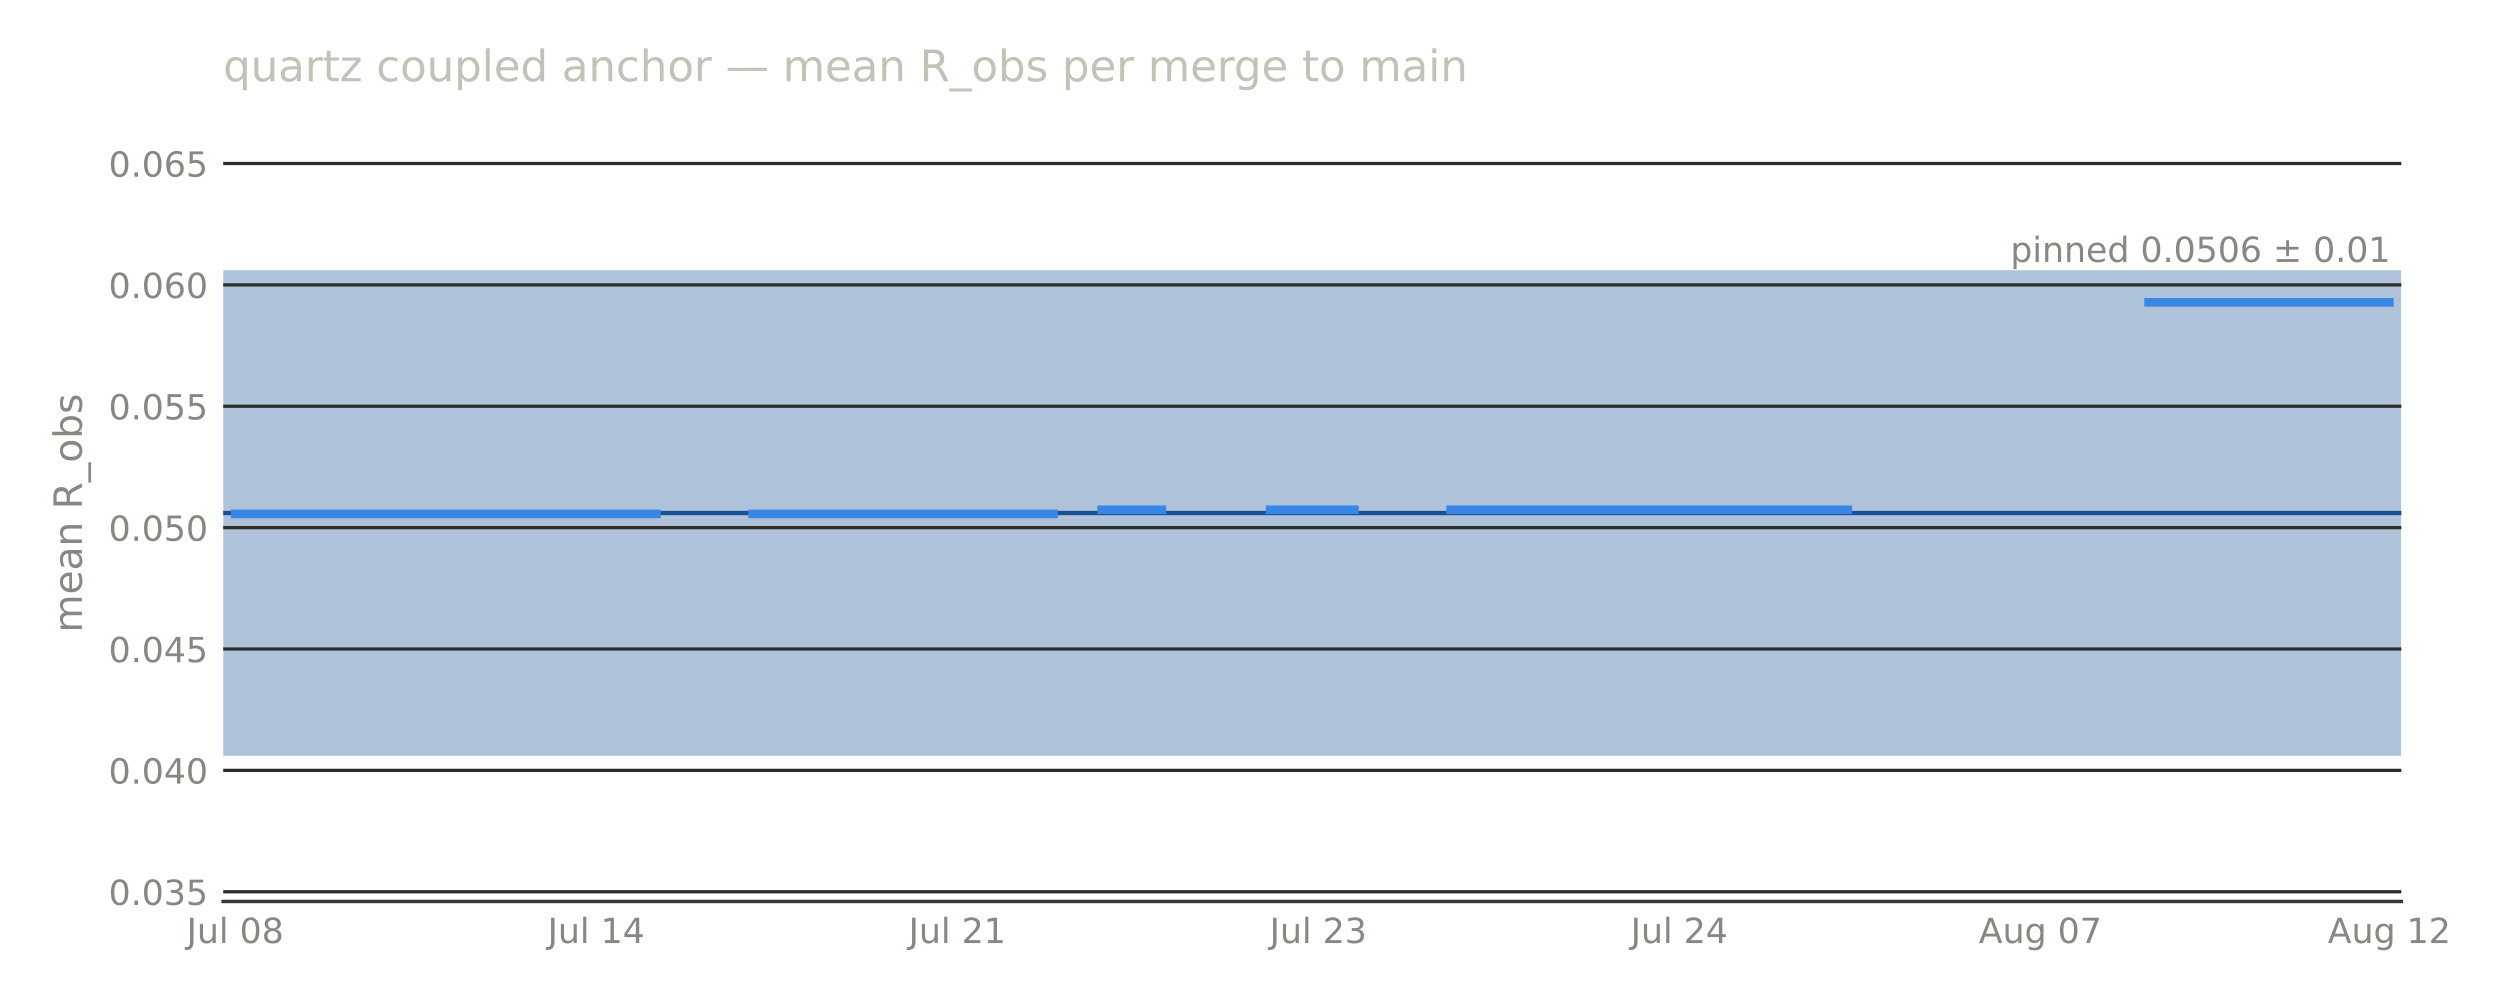
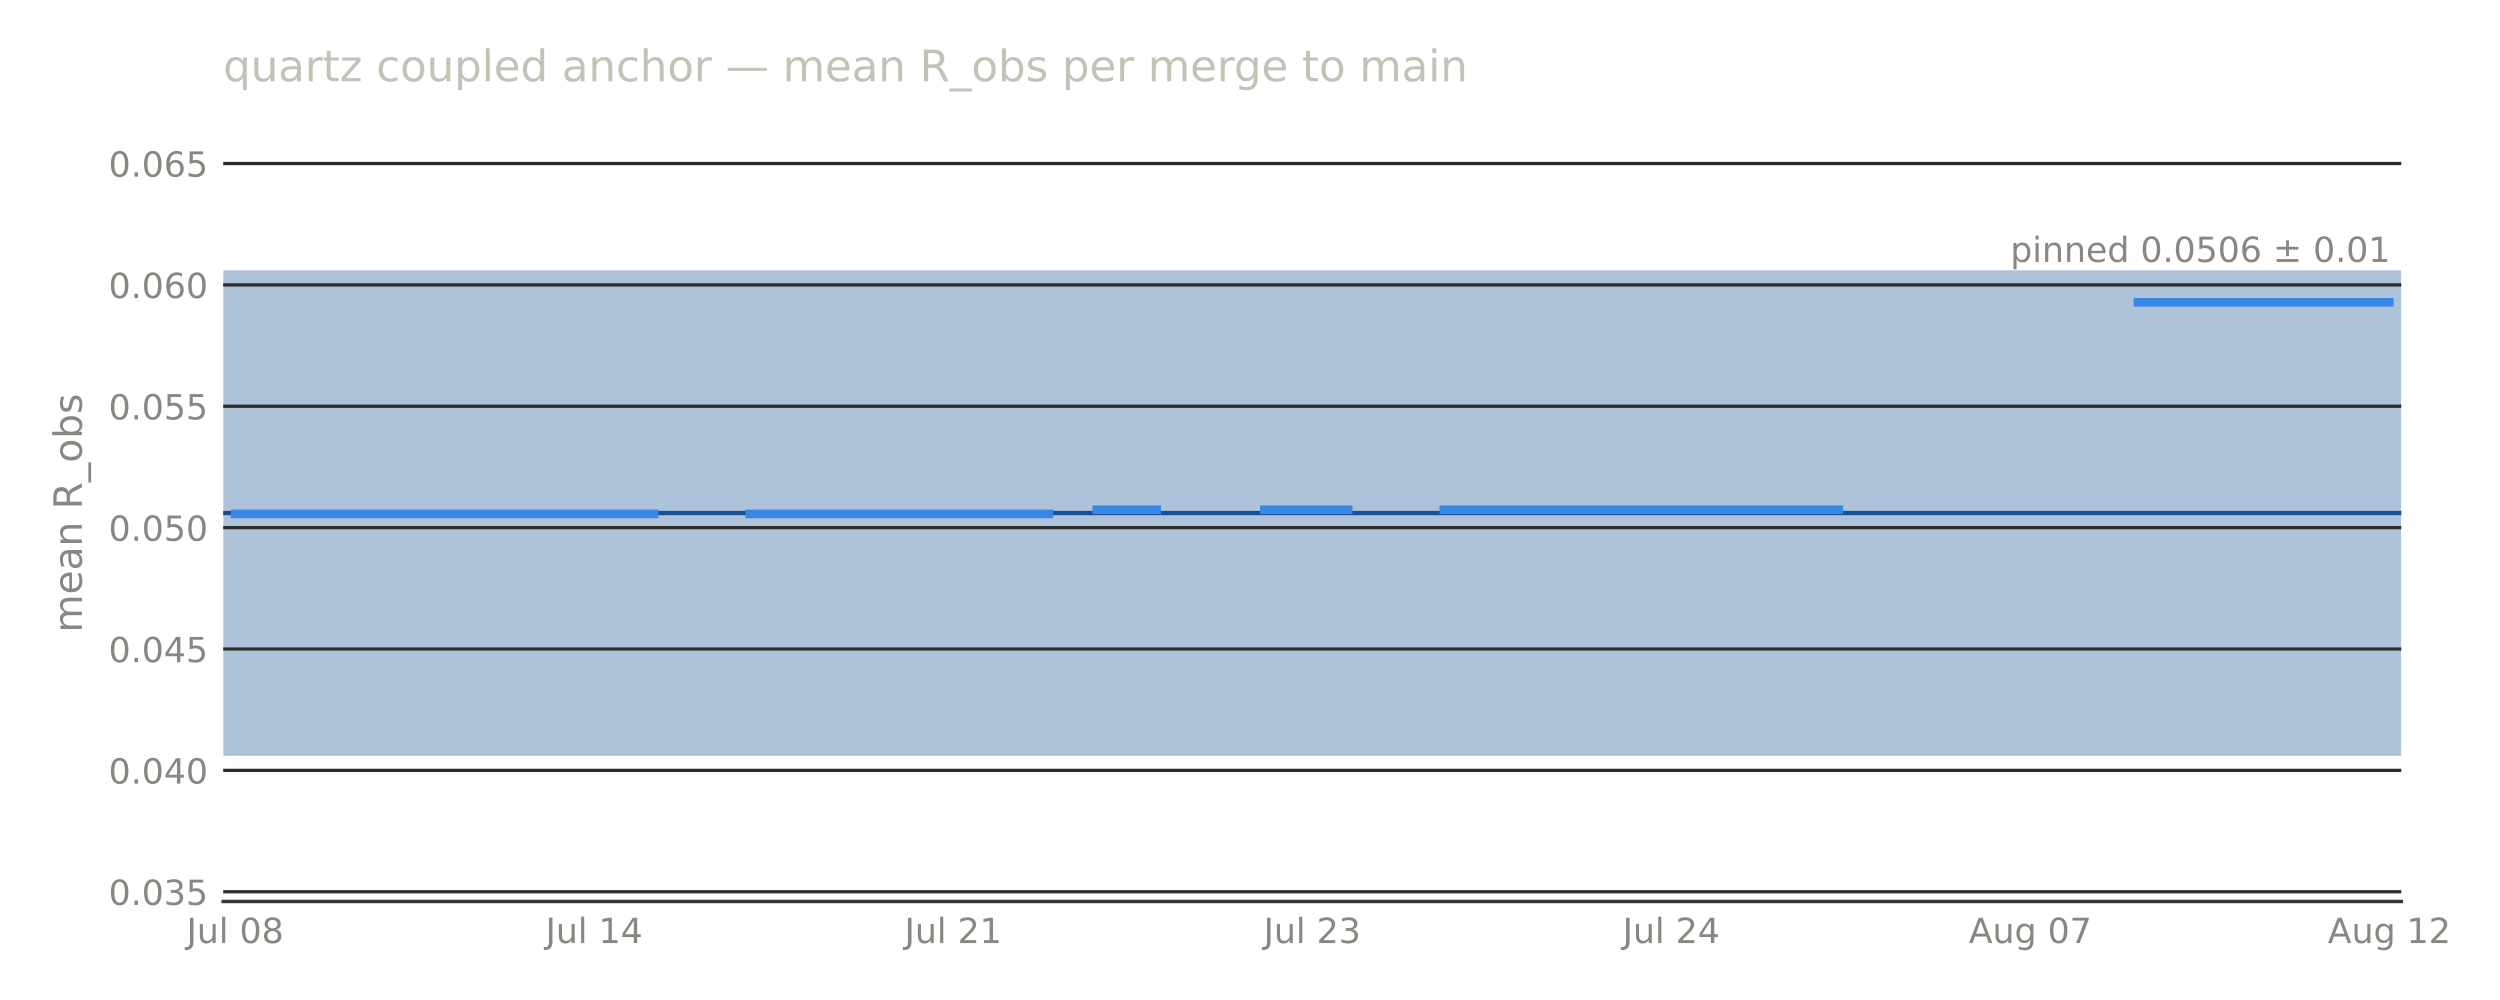
<svg xmlns="http://www.w3.org/2000/svg" width="576pt" height="230.4pt" viewBox="0 0 576 230.4" version="1.1">
  <defs>
    <style type="text/css">*{stroke-linejoin: round; stroke-linecap: butt}</style>
  </defs>
  <g id="figure_1">
    <g id="patch_1">
      <path d="M 0 230.4  L 576 230.4  L 576 0  L 0 0  L 0 230.4  z " style="fill: none; opacity: 0" />
    </g>
    <g id="axes_1">
      <g id="patch_2">
-         <path d="M 51.422 207.698  L 553.266 207.698  L 553.266 28.72  L 51.422 28.72  L 51.422 207.698  z " style="fill: none" />
+         <path d="M 51.422 207.698  L 553.253 207.698  L 553.253 28.72  L 51.422 28.72  L 51.422 207.698  z " style="fill: none" />
      </g>
      <g id="patch_3">
-         <path d="M 51.422 174.14  L 553.266 174.14  L 553.266 62.278  L 51.422 62.278  z " clip-path="url(#p493a76c598)" style="fill: #184f95; opacity: 0.35" />
+         <path d="M 51.422 174.14  L 553.253 174.14  L 553.253 62.278  L 51.422 62.278  z " clip-path="url(#p7bf88b85b4)" style="fill: #184f95; opacity: 0.35" />
      </g>
      <g id="matplotlib.axis_1">
        <g id="xtick_1">
          <g id="line2d_1" />
          <g id="text_1">
-             <text style="font-size: 8px; font-family: 'DejaVu Sans', 'Bitstream Vera Sans', 'Computer Modern Sans Serif', 'Lucida Grande', 'Verdana', 'Geneva', 'Lucid', 'Arial', 'Helvetica', 'Avant Garde', sans-serif; text-anchor: middle; fill: #898781" x="54.195" y="217.277" transform="rotate(-0 54.19473 217.2769)">Jul 08</text>
+             <text style="font-size: 8px; font-family: 'DejaVu Sans', 'Bitstream Vera Sans', 'Computer Modern Sans Serif', 'Lucida Grande', 'Verdana', 'Geneva', 'Lucid', 'Arial', 'Helvetica', 'Avant Garde', sans-serif; text-anchor: middle; fill: #898781" x="54.179" y="217.277" transform="rotate(-0 54.17942 217.2769)">Jul 08</text>
          </g>
        </g>
        <g id="xtick_2">
          <g id="line2d_2" />
          <g id="text_2">
-             <text style="font-size: 8px; font-family: 'DejaVu Sans', 'Bitstream Vera Sans', 'Computer Modern Sans Serif', 'Lucida Grande', 'Verdana', 'Geneva', 'Lucid', 'Arial', 'Helvetica', 'Avant Garde', sans-serif; text-anchor: middle; fill: #898781" x="137.373" y="217.277" transform="rotate(-0 137.3733 217.2769)">Jul 14</text>
+             <text style="font-size: 8px; font-family: 'DejaVu Sans', 'Bitstream Vera Sans', 'Computer Modern Sans Serif', 'Lucida Grande', 'Verdana', 'Geneva', 'Lucid', 'Arial', 'Helvetica', 'Avant Garde', sans-serif; text-anchor: middle; fill: #898781" x="136.899" y="217.277" transform="rotate(-0 136.8988 217.2769)">Jul 14</text>
          </g>
        </g>
        <g id="xtick_3">
          <g id="line2d_3" />
          <g id="text_3">
-             <text style="font-size: 8px; font-family: 'DejaVu Sans', 'Bitstream Vera Sans', 'Computer Modern Sans Serif', 'Lucida Grande', 'Verdana', 'Geneva', 'Lucid', 'Arial', 'Helvetica', 'Avant Garde', sans-serif; text-anchor: middle; fill: #898781" x="220.552" y="217.277" transform="rotate(-0 220.5519 217.2769)">Jul 21</text>
+             <text style="font-size: 8px; font-family: 'DejaVu Sans', 'Bitstream Vera Sans', 'Computer Modern Sans Serif', 'Lucida Grande', 'Verdana', 'Geneva', 'Lucid', 'Arial', 'Helvetica', 'Avant Garde', sans-serif; text-anchor: middle; fill: #898781" x="219.618" y="217.277" transform="rotate(-0 219.6181 217.2769)">Jul 21</text>
          </g>
        </g>
        <g id="xtick_4">
          <g id="line2d_4" />
          <g id="text_4">
-             <text style="font-size: 8px; font-family: 'DejaVu Sans', 'Bitstream Vera Sans', 'Computer Modern Sans Serif', 'Lucida Grande', 'Verdana', 'Geneva', 'Lucid', 'Arial', 'Helvetica', 'Avant Garde', sans-serif; text-anchor: middle; fill: #898781" x="303.731" y="217.277" transform="rotate(-0 303.7305 217.2769)">Jul 23</text>
+             <text style="font-size: 8px; font-family: 'DejaVu Sans', 'Bitstream Vera Sans', 'Computer Modern Sans Serif', 'Lucida Grande', 'Verdana', 'Geneva', 'Lucid', 'Arial', 'Helvetica', 'Avant Garde', sans-serif; text-anchor: middle; fill: #898781" x="302.337" y="217.277" transform="rotate(-0 302.3374 217.2769)">Jul 23</text>
          </g>
        </g>
        <g id="xtick_5">
          <g id="line2d_5" />
          <g id="text_5">
-             <text style="font-size: 8px; font-family: 'DejaVu Sans', 'Bitstream Vera Sans', 'Computer Modern Sans Serif', 'Lucida Grande', 'Verdana', 'Geneva', 'Lucid', 'Arial', 'Helvetica', 'Avant Garde', sans-serif; text-anchor: middle; fill: #898781" x="386.909" y="217.277" transform="rotate(-0 386.9091 217.2769)">Jul 24</text>
+             <text style="font-size: 8px; font-family: 'DejaVu Sans', 'Bitstream Vera Sans', 'Computer Modern Sans Serif', 'Lucida Grande', 'Verdana', 'Geneva', 'Lucid', 'Arial', 'Helvetica', 'Avant Garde', sans-serif; text-anchor: middle; fill: #898781" x="385.057" y="217.277" transform="rotate(-0 385.0568 217.2769)">Jul 24</text>
          </g>
        </g>
        <g id="xtick_6">
          <g id="line2d_6" />
          <g id="text_6">
-             <text style="font-size: 8px; font-family: 'DejaVu Sans', 'Bitstream Vera Sans', 'Computer Modern Sans Serif', 'Lucida Grande', 'Verdana', 'Geneva', 'Lucid', 'Arial', 'Helvetica', 'Avant Garde', sans-serif; text-anchor: middle; fill: #898781" x="470.088" y="217.276" transform="rotate(-0 470.0877 217.2763)">Aug 07</text>
+             <text style="font-size: 8px; font-family: 'DejaVu Sans', 'Bitstream Vera Sans', 'Computer Modern Sans Serif', 'Lucida Grande', 'Verdana', 'Geneva', 'Lucid', 'Arial', 'Helvetica', 'Avant Garde', sans-serif; text-anchor: middle; fill: #898781" x="467.776" y="217.276" transform="rotate(-0 467.7761 217.2763)">Aug 07</text>
          </g>
        </g>
        <g id="xtick_7">
          <g id="line2d_7" />
          <g id="text_7">
-             <text style="font-size: 8px; font-family: 'DejaVu Sans', 'Bitstream Vera Sans', 'Computer Modern Sans Serif', 'Lucida Grande', 'Verdana', 'Geneva', 'Lucid', 'Arial', 'Helvetica', 'Avant Garde', sans-serif; text-anchor: middle; fill: #898781" x="550.494" y="217.276" transform="rotate(-0 550.4937 217.2763)">Aug 12</text>
+             <text style="font-size: 8px; font-family: 'DejaVu Sans', 'Bitstream Vera Sans', 'Computer Modern Sans Serif', 'Lucida Grande', 'Verdana', 'Geneva', 'Lucid', 'Arial', 'Helvetica', 'Avant Garde', sans-serif; text-anchor: middle; fill: #898781" x="550.495" y="217.276" transform="rotate(-0 550.4954 217.2763)">Aug 12</text>
          </g>
        </g>
      </g>
      <g id="matplotlib.axis_2">
        <g id="ytick_1">
          <g id="line2d_8">
-             <path d="M 51.422 205.461  L 553.266 205.461  " clip-path="url(#p493a76c598)" style="fill: none; stroke: #2c2c2a; stroke-width: 0.75; stroke-linecap: square" />
+             <path d="M 51.422 205.461  L 553.253 205.461  " clip-path="url(#p7bf88b85b4)" style="fill: none; stroke: #2c2c2a; stroke-width: 0.75; stroke-linecap: square" />
          </g>
          <g id="line2d_9" />
          <g id="text_8">
            <text style="font-size: 8px; font-family: 'DejaVu Sans', 'Bitstream Vera Sans', 'Computer Modern Sans Serif', 'Lucida Grande', 'Verdana', 'Geneva', 'Lucid', 'Arial', 'Helvetica', 'Avant Garde', sans-serif; text-anchor: end; fill: #898781" x="47.922" y="208.5" transform="rotate(-0 47.92211 208.5)">0.035</text>
          </g>
        </g>
        <g id="ytick_2">
          <g id="line2d_10">
-             <path d="M 51.422 177.496  L 553.266 177.496  " clip-path="url(#p493a76c598)" style="fill: none; stroke: #2c2c2a; stroke-width: 0.75; stroke-linecap: square" />
+             <path d="M 51.422 177.496  L 553.253 177.496  " clip-path="url(#p7bf88b85b4)" style="fill: none; stroke: #2c2c2a; stroke-width: 0.75; stroke-linecap: square" />
          </g>
          <g id="line2d_11" />
          <g id="text_9">
            <text style="font-size: 8px; font-family: 'DejaVu Sans', 'Bitstream Vera Sans', 'Computer Modern Sans Serif', 'Lucida Grande', 'Verdana', 'Geneva', 'Lucid', 'Arial', 'Helvetica', 'Avant Garde', sans-serif; text-anchor: end; fill: #898781" x="47.922" y="180.535" transform="rotate(-0 47.92211 180.5346)">0.040</text>
          </g>
        </g>
        <g id="ytick_3">
          <g id="line2d_12">
-             <path d="M 51.422 149.53  L 553.266 149.53  " clip-path="url(#p493a76c598)" style="fill: none; stroke: #2c2c2a; stroke-width: 0.75; stroke-linecap: square" />
+             <path d="M 51.422 149.53  L 553.253 149.53  " clip-path="url(#p7bf88b85b4)" style="fill: none; stroke: #2c2c2a; stroke-width: 0.75; stroke-linecap: square" />
          </g>
          <g id="line2d_13" />
          <g id="text_10">
            <text style="font-size: 8px; font-family: 'DejaVu Sans', 'Bitstream Vera Sans', 'Computer Modern Sans Serif', 'Lucida Grande', 'Verdana', 'Geneva', 'Lucid', 'Arial', 'Helvetica', 'Avant Garde', sans-serif; text-anchor: end; fill: #898781" x="47.922" y="152.569" transform="rotate(-0 47.92211 152.5693)">0.045</text>
          </g>
        </g>
        <g id="ytick_4">
          <g id="line2d_14">
-             <path d="M 51.422 121.565  L 553.266 121.565  " clip-path="url(#p493a76c598)" style="fill: none; stroke: #2c2c2a; stroke-width: 0.75; stroke-linecap: square" />
+             <path d="M 51.422 121.565  L 553.253 121.565  " clip-path="url(#p7bf88b85b4)" style="fill: none; stroke: #2c2c2a; stroke-width: 0.75; stroke-linecap: square" />
          </g>
          <g id="line2d_15" />
          <g id="text_11">
            <text style="font-size: 8px; font-family: 'DejaVu Sans', 'Bitstream Vera Sans', 'Computer Modern Sans Serif', 'Lucida Grande', 'Verdana', 'Geneva', 'Lucid', 'Arial', 'Helvetica', 'Avant Garde', sans-serif; text-anchor: end; fill: #898781" x="47.922" y="124.604" transform="rotate(-0 47.92211 124.604)">0.050</text>
          </g>
        </g>
        <g id="ytick_5">
          <g id="line2d_16">
-             <path d="M 51.422 93.6  L 553.266 93.6  " clip-path="url(#p493a76c598)" style="fill: none; stroke: #2c2c2a; stroke-width: 0.75; stroke-linecap: square" />
+             <path d="M 51.422 93.6  L 553.253 93.6  " clip-path="url(#p7bf88b85b4)" style="fill: none; stroke: #2c2c2a; stroke-width: 0.75; stroke-linecap: square" />
          </g>
          <g id="line2d_17" />
          <g id="text_12">
            <text style="font-size: 8px; font-family: 'DejaVu Sans', 'Bitstream Vera Sans', 'Computer Modern Sans Serif', 'Lucida Grande', 'Verdana', 'Geneva', 'Lucid', 'Arial', 'Helvetica', 'Avant Garde', sans-serif; text-anchor: end; fill: #898781" x="47.922" y="96.639" transform="rotate(-0 47.92211 96.63863)">0.055</text>
          </g>
        </g>
        <g id="ytick_6">
          <g id="line2d_18">
-             <path d="M 51.422 65.634  L 553.266 65.634  " clip-path="url(#p493a76c598)" style="fill: none; stroke: #2c2c2a; stroke-width: 0.75; stroke-linecap: square" />
+             <path d="M 51.422 65.634  L 553.253 65.634  " clip-path="url(#p7bf88b85b4)" style="fill: none; stroke: #2c2c2a; stroke-width: 0.75; stroke-linecap: square" />
          </g>
          <g id="line2d_19" />
          <g id="text_13">
            <text style="font-size: 8px; font-family: 'DejaVu Sans', 'Bitstream Vera Sans', 'Computer Modern Sans Serif', 'Lucida Grande', 'Verdana', 'Geneva', 'Lucid', 'Arial', 'Helvetica', 'Avant Garde', sans-serif; text-anchor: end; fill: #898781" x="47.922" y="68.673" transform="rotate(-0 47.92211 68.6733)">0.060</text>
          </g>
        </g>
        <g id="ytick_7">
          <g id="line2d_20">
-             <path d="M 51.422 37.669  L 553.266 37.669  " clip-path="url(#p493a76c598)" style="fill: none; stroke: #2c2c2a; stroke-width: 0.75; stroke-linecap: square" />
+             <path d="M 51.422 37.669  L 553.253 37.669  " clip-path="url(#p7bf88b85b4)" style="fill: none; stroke: #2c2c2a; stroke-width: 0.75; stroke-linecap: square" />
          </g>
          <g id="line2d_21" />
          <g id="text_14">
            <text style="font-size: 8px; font-family: 'DejaVu Sans', 'Bitstream Vera Sans', 'Computer Modern Sans Serif', 'Lucida Grande', 'Verdana', 'Geneva', 'Lucid', 'Arial', 'Helvetica', 'Avant Garde', sans-serif; text-anchor: end; fill: #898781" x="47.922" y="40.708" transform="rotate(-0 47.92211 40.70797)">0.065</text>
          </g>
        </g>
        <g id="text_15">
          <text style="font-size: 9px; font-family: 'DejaVu Sans', 'Bitstream Vera Sans', 'Computer Modern Sans Serif', 'Lucida Grande', 'Verdana', 'Geneva', 'Lucid', 'Arial', 'Helvetica', 'Avant Garde', sans-serif; text-anchor: middle; fill: #898781" x="18.858" y="118.209" transform="rotate(-90 18.8575 118.2091)">mean R_obs</text>
        </g>
      </g>
      <g id="line2d_22">
-         <path d="M 51.422 118.209  L 553.266 118.209  " clip-path="url(#p493a76c598)" style="fill: none; stroke: #184f95; stroke-linecap: square" />
+         <path d="M 51.422 118.209  L 553.253 118.209  " clip-path="url(#p7bf88b85b4)" style="fill: none; stroke: #184f95; stroke-linecap: square" />
      </g>
      <g id="patch_4">
-         <path d="M 51.422 207.698  L 553.266 207.698  " style="fill: none; stroke: #383835; stroke-width: 0.8; stroke-linejoin: miter; stroke-linecap: square" />
+         <path d="M 51.422 207.698  L 553.253 207.698  " style="fill: none; stroke: #383835; stroke-width: 0.8; stroke-linejoin: miter; stroke-linecap: square" />
      </g>
      <g id="line2d_23">
-         <path d="M 54.195 118.409  L 151.236 118.409  M 173.417 118.409  L 242.733 118.409  M 253.823 117.455  L 267.686 117.455  M 292.64 117.455  L 312.048 117.455  M 334.229 117.455  L 425.726 117.455  M 495.041 69.652  L 550.494 69.652  L 550.494 69.652  " clip-path="url(#p493a76c598)" style="fill: none; stroke: #3987e5; stroke-width: 2; stroke-linecap: square" />
+         <path d="M 54.179 118.409  L 150.685 118.409  M 172.744 118.409  L 241.677 118.409  M 252.706 117.455  L 266.492 117.455  M 291.308 117.455  L 310.609 117.455  M 332.668 117.455  L 423.659 117.455  M 492.592 69.652  L 550.495 69.652  L 550.495 69.652  " clip-path="url(#p7bf88b85b4)" style="fill: none; stroke: #3987e5; stroke-width: 2; stroke-linecap: square" />
      </g>
      <g id="text_16">
-         <text style="font-size: 8px; font-family: 'DejaVu Sans', 'Bitstream Vera Sans', 'Computer Modern Sans Serif', 'Lucida Grande', 'Verdana', 'Geneva', 'Lucid', 'Arial', 'Helvetica', 'Avant Garde', sans-serif; text-anchor: end; fill: #898781" x="550.757" y="60.357" transform="rotate(-0 550.7571 60.35652)">pinned 0.0506 ± 0.01</text>
+         <text style="font-size: 8px; font-family: 'DejaVu Sans', 'Bitstream Vera Sans', 'Computer Modern Sans Serif', 'Lucida Grande', 'Verdana', 'Geneva', 'Lucid', 'Arial', 'Helvetica', 'Avant Garde', sans-serif; text-anchor: end; fill: #898781" x="550.744" y="60.357" transform="rotate(-0 550.7436 60.35652)">pinned 0.0506 ± 0.01</text>
      </g>
      <g id="text_17">
        <text style="font-size: 10px; font-family: 'DejaVu Sans', 'Bitstream Vera Sans', 'Computer Modern Sans Serif', 'Lucida Grande', 'Verdana', 'Geneva', 'Lucid', 'Arial', 'Helvetica', 'Avant Garde', sans-serif; text-anchor: start; fill: #c3c2b7" x="51.422" y="18.72" transform="rotate(-0 51.42211 18.72)">quartz coupled anchor — mean R_obs per merge to main</text>
      </g>
    </g>
  </g>
  <defs>
-     <clipPath id="p493a76c598">
-       <rect x="51.422" y="28.72" width="501.844" height="178.978" />
+     <clipPath id="p7bf88b85b4">
+       <rect x="51.422" y="28.72" width="501.831" height="178.978" />
    </clipPath>
  </defs>
</svg>
